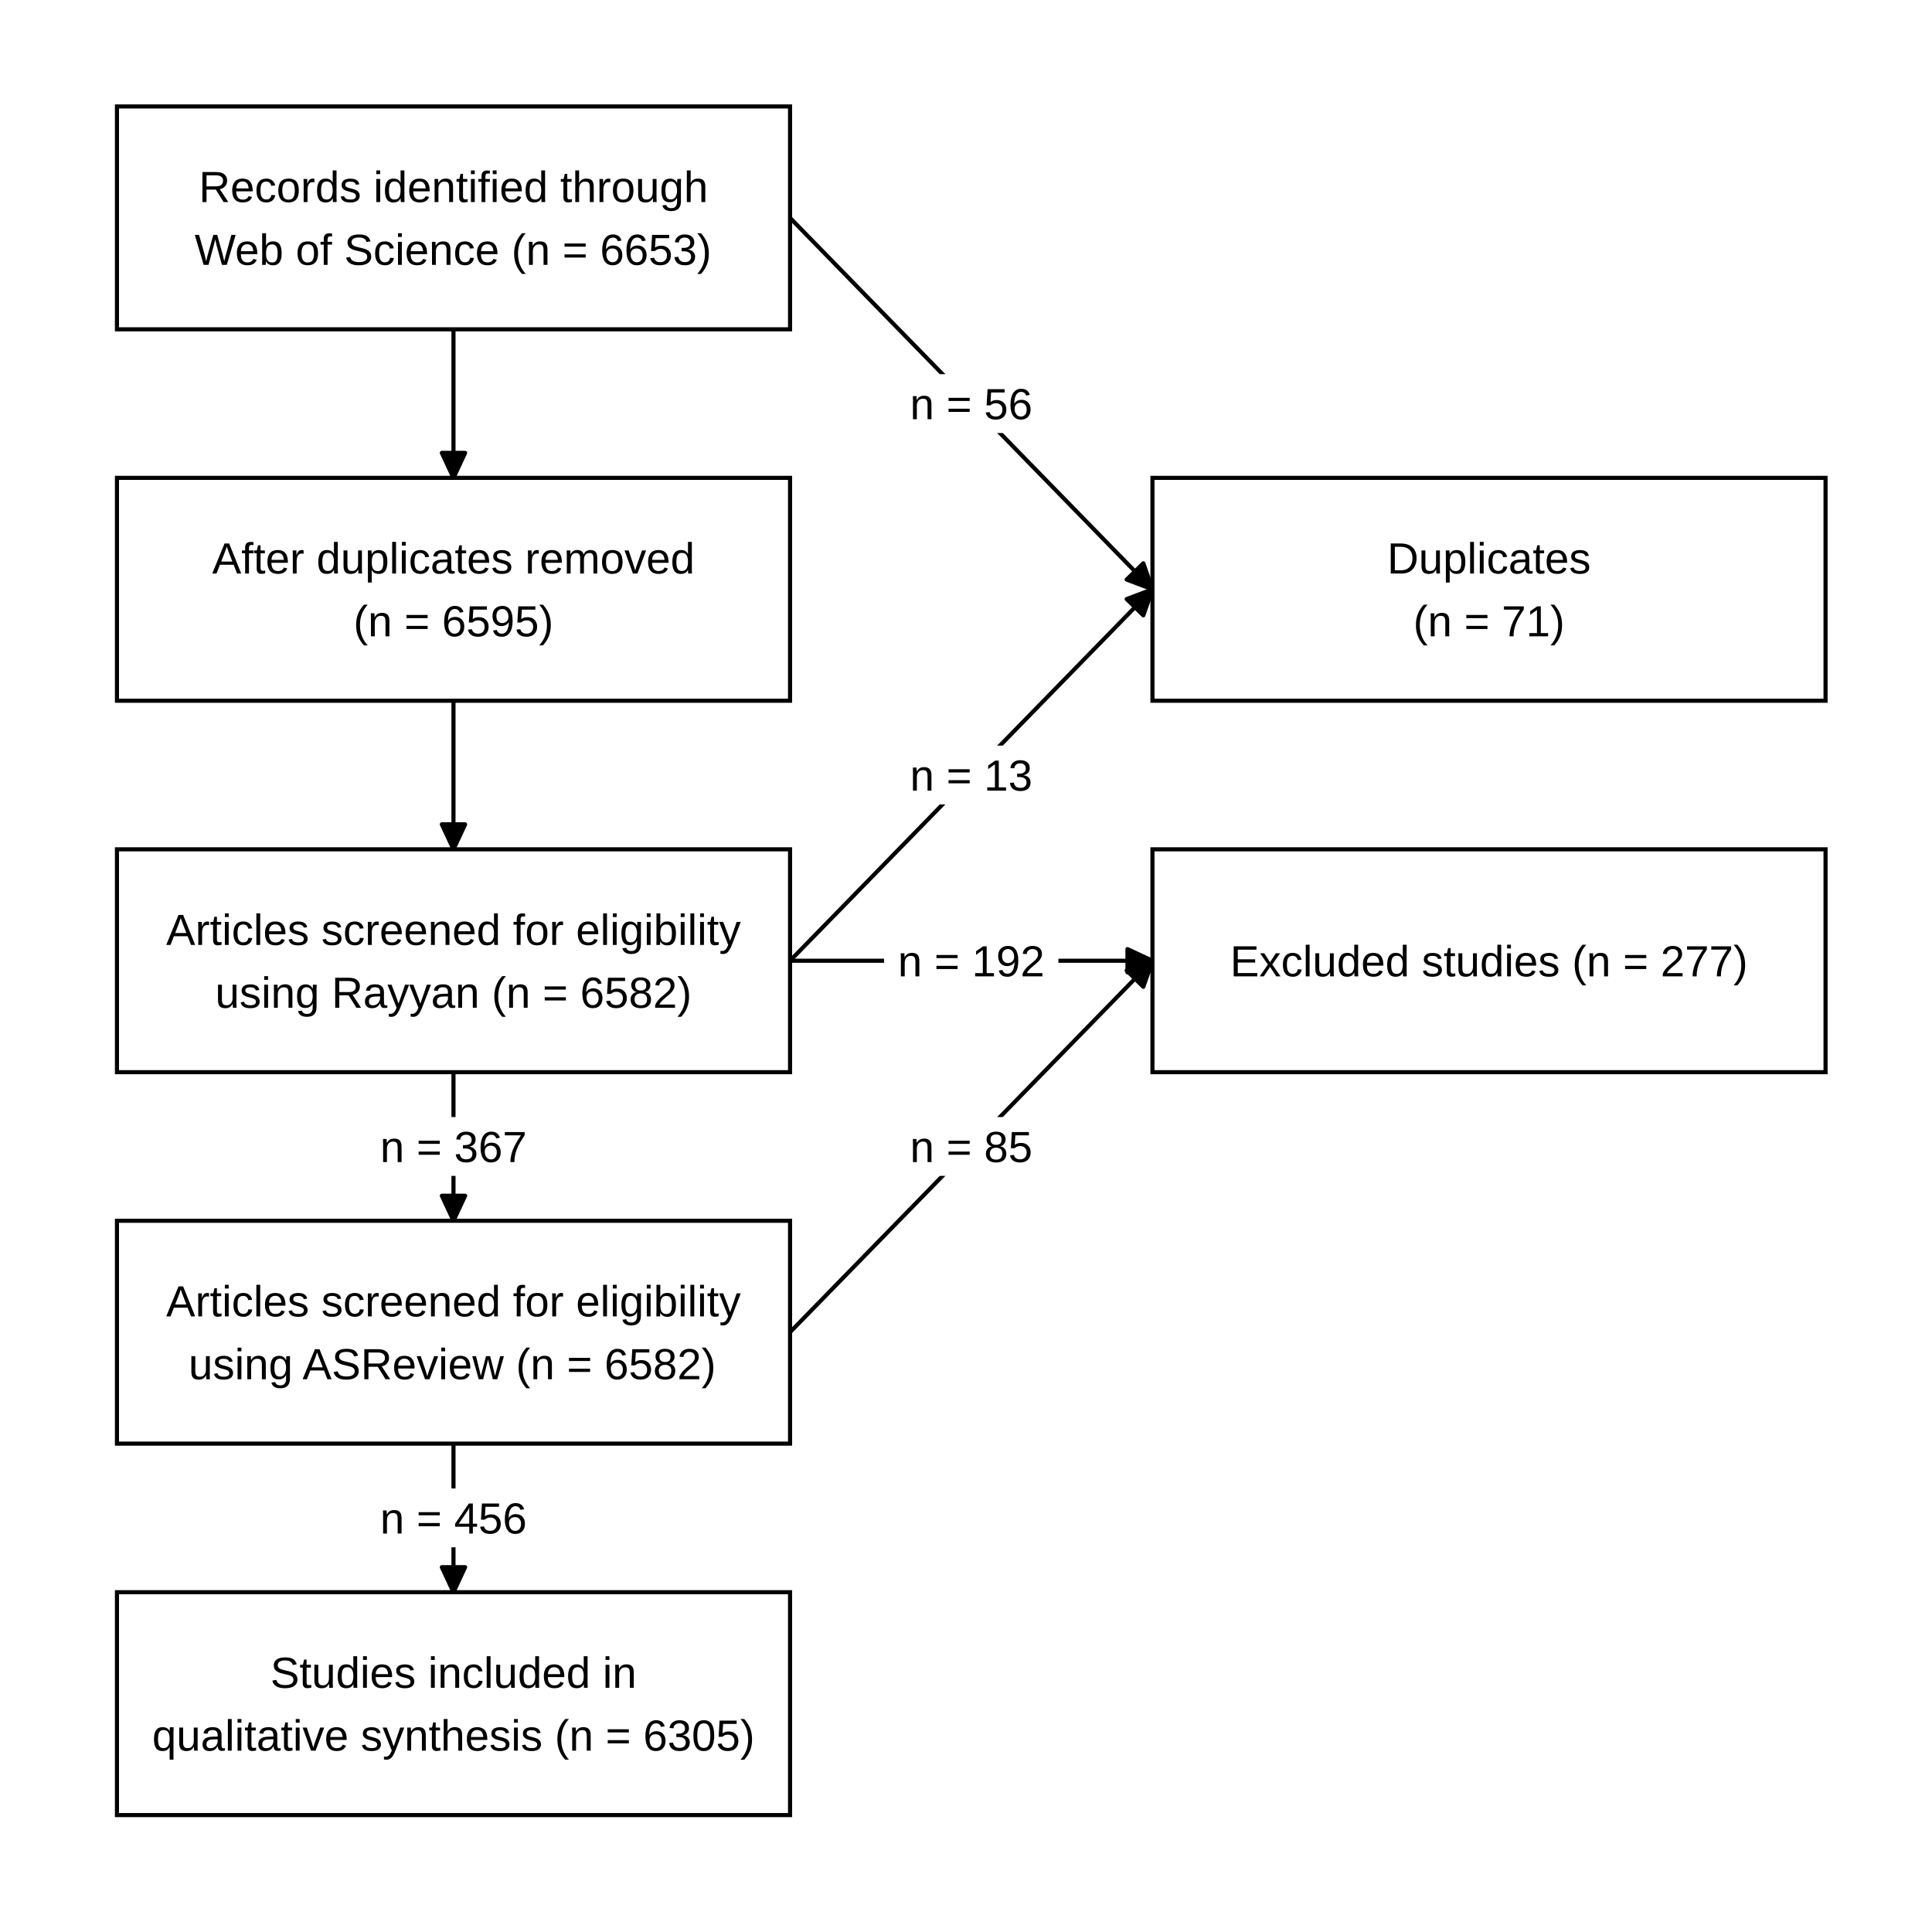
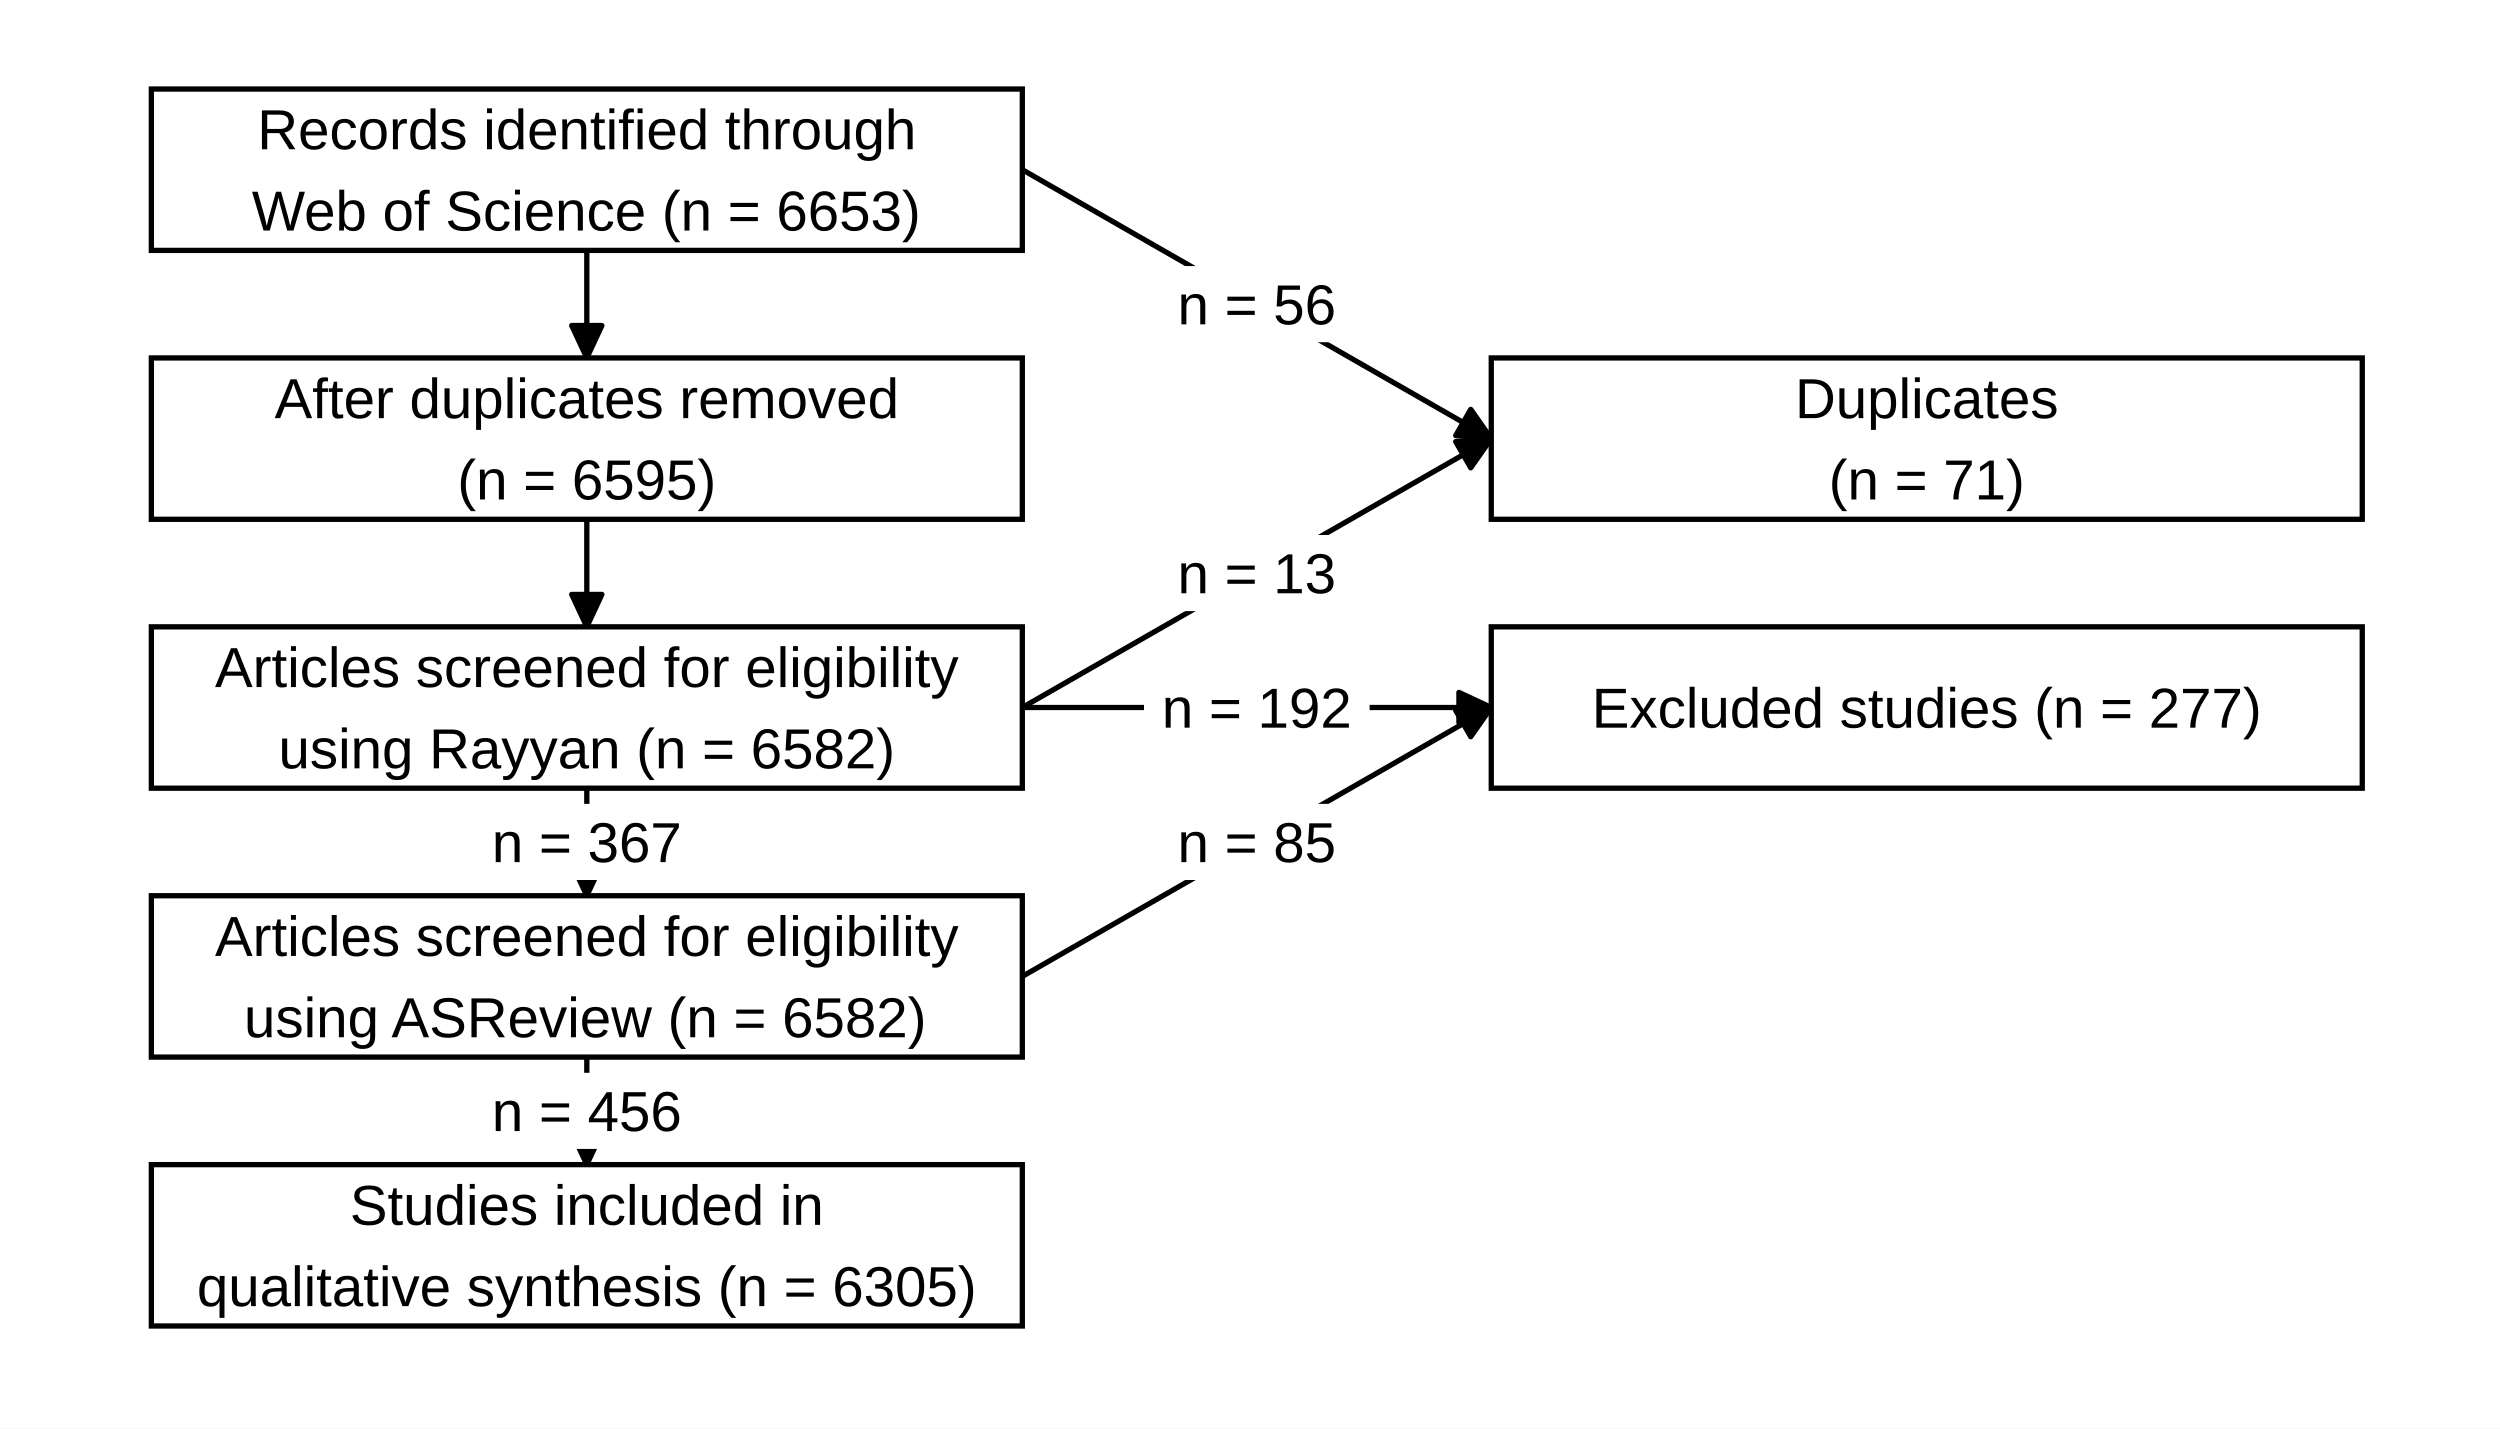
- <svg xmlns="http://www.w3.org/2000/svg" viewBox="0 0 504.00 504.00">
+ <svg xmlns="http://www.w3.org/2000/svg" viewBox="0 0 504.00 288.00">
  <defs>
    <style type="text/css">
    line, polyline, polygon, path, rect, circle {
      fill: none;
      stroke: #000000;
      stroke-linecap: round;
      stroke-linejoin: round;
      stroke-miterlimit: 10.00;
    }
  </style>
  </defs>
  <rect width="100%" height="100%" style="stroke: none; fill: #FFFFFF;" />
  <defs>
-     <clipPath id="cpOC4yMnw0OTguNTJ8NDk1Ljc4fDUuNDg=">
-       <rect x="8.22" y="5.48" width="490.30" height="490.30" />
+     <clipPath id="cpOC4yMnw0OTguNTJ8Mjc5Ljc4fDUuNDg=">
+       <rect x="8.22" y="5.48" width="490.30" height="274.30" />
    </clipPath>
  </defs>
-   <polyline points="118.30,85.90 118.30,105.28 118.30,124.66 " style="stroke-width: 1.07; stroke-linecap: butt;" clip-path="url(#cpOC4yMnw0OTguNTJ8NDk1Ljc4fDUuNDg=)" />
-   <polygon points="115.26,118.14 118.30,124.66 121.34,118.14 " style="stroke-width: 1.07; stroke-linecap: butt; fill: #000000;" clip-path="url(#cpOC4yMnw0OTguNTJ8NDk1Ljc4fDUuNDg=)" />
-   <polyline points="118.30,182.80 118.30,202.18 118.30,221.56 " style="stroke-width: 1.07; stroke-linecap: butt;" clip-path="url(#cpOC4yMnw0OTguNTJ8NDk1Ljc4fDUuNDg=)" />
-   <polygon points="115.26,215.04 118.30,221.56 121.34,215.04 " style="stroke-width: 1.07; stroke-linecap: butt; fill: #000000;" clip-path="url(#cpOC4yMnw0OTguNTJ8NDk1Ljc4fDUuNDg=)" />
-   <polyline points="118.30,279.70 118.30,299.08 118.30,318.46 " style="stroke-width: 1.07; stroke-linecap: butt;" clip-path="url(#cpOC4yMnw0OTguNTJ8NDk1Ljc4fDUuNDg=)" />
-   <polygon points="115.26,311.93 118.30,318.46 121.34,311.93 " style="stroke-width: 1.07; stroke-linecap: butt; fill: #000000;" clip-path="url(#cpOC4yMnw0OTguNTJ8NDk1Ljc4fDUuNDg=)" />
-   <polyline points="118.30,376.60 118.30,395.98 118.30,415.36 " style="stroke-width: 1.07; stroke-linecap: butt;" clip-path="url(#cpOC4yMnw0OTguNTJ8NDk1Ljc4fDUuNDg=)" />
-   <polygon points="115.26,408.83 118.30,415.36 121.34,408.83 " style="stroke-width: 1.07; stroke-linecap: butt; fill: #000000;" clip-path="url(#cpOC4yMnw0OTguNTJ8NDk1Ljc4fDUuNDg=)" />
-   <polyline points="206.10,56.84 253.37,105.28 300.64,153.73 " style="stroke-width: 1.07; stroke-linecap: butt;" clip-path="url(#cpOC4yMnw0OTguNTJ8NDk1Ljc4fDUuNDg=)" />
-   <polygon points="293.91,151.19 300.64,153.73 298.26,146.94 " style="stroke-width: 1.07; stroke-linecap: butt; fill: #000000;" clip-path="url(#cpOC4yMnw0OTguNTJ8NDk1Ljc4fDUuNDg=)" />
-   <polyline points="206.10,250.63 253.37,202.18 300.64,153.73 " style="stroke-width: 1.07; stroke-linecap: butt;" clip-path="url(#cpOC4yMnw0OTguNTJ8NDk1Ljc4fDUuNDg=)" />
-   <polygon points="298.26,160.53 300.64,153.73 293.91,156.28 " style="stroke-width: 1.07; stroke-linecap: butt; fill: #000000;" clip-path="url(#cpOC4yMnw0OTguNTJ8NDk1Ljc4fDUuNDg=)" />
-   <polyline points="206.10,250.63 253.37,250.63 300.64,250.63 " style="stroke-width: 1.07; stroke-linecap: butt;" clip-path="url(#cpOC4yMnw0OTguNTJ8NDk1Ljc4fDUuNDg=)" />
-   <polygon points="294.12,253.67 300.64,250.63 294.12,247.59 " style="stroke-width: 1.07; stroke-linecap: butt; fill: #000000;" clip-path="url(#cpOC4yMnw0OTguNTJ8NDk1Ljc4fDUuNDg=)" />
-   <polyline points="206.10,347.53 253.37,299.08 300.64,250.63 " style="stroke-width: 1.07; stroke-linecap: butt;" clip-path="url(#cpOC4yMnw0OTguNTJ8NDk1Ljc4fDUuNDg=)" />
-   <polygon points="298.26,257.43 300.64,250.63 293.91,253.18 " style="stroke-width: 1.07; stroke-linecap: butt; fill: #000000;" clip-path="url(#cpOC4yMnw0OTguNTJ8NDk1Ljc4fDUuNDg=)" />
-   <polygon points="97.72,306.75 138.89,306.75 138.80,306.75 139.15,306.74 139.49,306.67 139.81,306.54 140.11,306.37 140.38,306.15 140.61,305.89 140.80,305.60 140.93,305.28 141.02,304.94 141.05,304.59 141.05,304.59 141.05,293.57 141.05,293.57 141.02,293.22 140.93,292.88 140.80,292.56 140.61,292.27 140.38,292.01 140.11,291.79 139.81,291.61 139.49,291.49 139.15,291.42 138.89,291.41 97.72,291.41 97.98,291.42 97.63,291.41 97.28,291.45 96.95,291.55 96.64,291.69 96.35,291.89 96.10,292.13 95.89,292.41 95.73,292.72 95.62,293.05 95.56,293.39 95.56,293.57 95.56,304.59 95.56,304.42 95.56,304.77 95.62,305.11 95.73,305.44 95.89,305.75 96.10,306.02 96.35,306.27 96.64,306.46 96.95,306.61 97.28,306.71 97.63,306.75 " style="stroke-width: nan; stroke: none; fill: #FFFFFF;" clip-path="url(#cpOC4yMnw0OTguNTJ8NDk1Ljc4fDUuNDg=)" />
-   <g clip-path="url(#cpOC4yMnw0OTguNTJ8NDk1Ljc4fDUuNDg=)">
-     <text x="99.16" y="303.15" style="font-size: 11.38px; font-family: Arial;" textLength="38.29px" lengthAdjust="spacingAndGlyphs">n = 367</text>
+   <polyline points="118.30,50.47 118.30,61.32 118.30,72.16 " style="stroke-width: 1.07; stroke-linecap: butt;" clip-path="url(#cpOC4yMnw0OTguNTJ8Mjc5Ljc4fDUuNDg=)" />
+   <polygon points="115.26,65.63 118.30,72.16 121.34,65.63 " style="stroke-width: 1.07; stroke-linecap: butt; fill: #000000;" clip-path="url(#cpOC4yMnw0OTguNTJ8Mjc5Ljc4fDUuNDg=)" />
+   <polyline points="118.30,104.68 118.30,115.53 118.30,126.37 " style="stroke-width: 1.07; stroke-linecap: butt;" clip-path="url(#cpOC4yMnw0OTguNTJ8Mjc5Ljc4fDUuNDg=)" />
+   <polygon points="115.26,119.84 118.30,126.37 121.34,119.84 " style="stroke-width: 1.07; stroke-linecap: butt; fill: #000000;" clip-path="url(#cpOC4yMnw0OTguNTJ8Mjc5Ljc4fDUuNDg=)" />
+   <polyline points="118.30,158.89 118.30,169.74 118.30,180.58 " style="stroke-width: 1.07; stroke-linecap: butt;" clip-path="url(#cpOC4yMnw0OTguNTJ8Mjc5Ljc4fDUuNDg=)" />
+   <polygon points="115.26,174.05 118.30,180.58 121.34,174.05 " style="stroke-width: 1.07; stroke-linecap: butt; fill: #000000;" clip-path="url(#cpOC4yMnw0OTguNTJ8Mjc5Ljc4fDUuNDg=)" />
+   <polyline points="118.30,213.10 118.30,223.94 118.30,234.79 " style="stroke-width: 1.07; stroke-linecap: butt;" clip-path="url(#cpOC4yMnw0OTguNTJ8Mjc5Ljc4fDUuNDg=)" />
+   <polygon points="115.26,228.26 118.30,234.79 121.34,228.26 " style="stroke-width: 1.07; stroke-linecap: butt; fill: #000000;" clip-path="url(#cpOC4yMnw0OTguNTJ8Mjc5Ljc4fDUuNDg=)" />
+   <polyline points="206.10,34.21 253.37,61.32 300.64,88.42 " style="stroke-width: 1.07; stroke-linecap: butt;" clip-path="url(#cpOC4yMnw0OTguNTJ8Mjc5Ljc4fDUuNDg=)" />
+   <polygon points="293.47,87.81 300.64,88.42 296.50,82.53 " style="stroke-width: 1.07; stroke-linecap: butt; fill: #000000;" clip-path="url(#cpOC4yMnw0OTguNTJ8Mjc5Ljc4fDUuNDg=)" />
+   <polyline points="206.10,142.63 253.37,115.53 300.64,88.42 " style="stroke-width: 1.07; stroke-linecap: butt;" clip-path="url(#cpOC4yMnw0OTguNTJ8Mjc5Ljc4fDUuNDg=)" />
+   <polygon points="296.50,94.31 300.64,88.42 293.47,89.03 " style="stroke-width: 1.07; stroke-linecap: butt; fill: #000000;" clip-path="url(#cpOC4yMnw0OTguNTJ8Mjc5Ljc4fDUuNDg=)" />
+   <polyline points="206.10,142.63 253.37,142.63 300.64,142.63 " style="stroke-width: 1.07; stroke-linecap: butt;" clip-path="url(#cpOC4yMnw0OTguNTJ8Mjc5Ljc4fDUuNDg=)" />
+   <polygon points="294.12,145.67 300.64,142.63 294.12,139.59 " style="stroke-width: 1.07; stroke-linecap: butt; fill: #000000;" clip-path="url(#cpOC4yMnw0OTguNTJ8Mjc5Ljc4fDUuNDg=)" />
+   <polyline points="206.10,196.84 253.37,169.74 300.64,142.63 " style="stroke-width: 1.07; stroke-linecap: butt;" clip-path="url(#cpOC4yMnw0OTguNTJ8Mjc5Ljc4fDUuNDg=)" />
+   <polygon points="296.50,148.52 300.64,142.63 293.47,143.24 " style="stroke-width: 1.07; stroke-linecap: butt; fill: #000000;" clip-path="url(#cpOC4yMnw0OTguNTJ8Mjc5Ljc4fDUuNDg=)" />
+   <polygon points="97.72,177.41 138.89,177.41 138.80,177.41 139.15,177.39 139.49,177.32 139.81,177.20 140.11,177.03 140.38,176.81 140.61,176.55 140.80,176.25 140.93,175.93 141.02,175.59 141.05,175.25 141.05,175.25 141.05,164.22 141.05,164.22 141.02,163.88 140.93,163.54 140.80,163.22 140.61,162.92 140.38,162.66 140.11,162.44 139.81,162.27 139.49,162.15 139.15,162.08 138.89,162.06 97.72,162.06 97.98,162.08 97.63,162.06 97.28,162.11 96.95,162.20 96.64,162.35 96.35,162.55 96.10,162.79 95.89,163.07 95.73,163.37 95.62,163.70 95.56,164.05 95.56,164.22 95.56,175.25 95.56,175.07 95.56,175.42 95.62,175.77 95.73,176.10 95.89,176.40 96.10,176.68 96.35,176.92 96.64,177.12 96.95,177.27 97.28,177.36 97.63,177.41 " style="stroke-width: nan; stroke: none; fill: #FFFFFF;" clip-path="url(#cpOC4yMnw0OTguNTJ8Mjc5Ljc4fDUuNDg=)" />
+   <g clip-path="url(#cpOC4yMnw0OTguNTJ8Mjc5Ljc4fDUuNDg=)">
+     <text x="99.16" y="173.81" style="font-size: 11.38px; font-family: Arial;" textLength="38.29px" lengthAdjust="spacingAndGlyphs">n = 367</text>
  </g>
-   <polygon points="97.72,403.65 138.89,403.65 138.80,403.65 139.15,403.63 139.49,403.56 139.81,403.44 140.11,403.27 140.38,403.05 140.61,402.79 140.80,402.49 140.93,402.17 141.02,401.84 141.05,401.49 141.05,401.49 141.05,390.46 141.05,390.46 141.02,390.12 140.93,389.78 140.80,389.46 140.61,389.17 140.38,388.91 140.11,388.69 139.81,388.51 139.49,388.39 139.15,388.32 138.89,388.30 97.72,388.30 97.98,388.32 97.63,388.30 97.28,388.35 96.95,388.44 96.64,388.59 96.35,388.79 96.10,389.03 95.89,389.31 95.73,389.62 95.62,389.95 95.56,390.29 95.56,390.46 95.56,401.49 95.56,401.32 95.56,401.66 95.62,402.01 95.73,402.34 95.89,402.64 96.10,402.92 96.35,403.16 96.64,403.36 96.95,403.51 97.28,403.61 97.63,403.65 " style="stroke-width: nan; stroke: none; fill: #FFFFFF;" clip-path="url(#cpOC4yMnw0OTguNTJ8NDk1Ljc4fDUuNDg=)" />
-   <g clip-path="url(#cpOC4yMnw0OTguNTJ8NDk1Ljc4fDUuNDg=)">
-     <text x="99.16" y="400.05" style="font-size: 11.38px; font-family: Arial;" textLength="38.29px" lengthAdjust="spacingAndGlyphs">n = 456</text>
+   <polygon points="97.72,231.62 138.89,231.62 138.80,231.62 139.15,231.60 139.49,231.53 139.81,231.41 140.11,231.24 140.38,231.02 140.61,230.76 140.80,230.46 140.93,230.14 141.02,229.80 141.05,229.46 141.05,229.46 141.05,218.43 141.05,218.43 141.02,218.08 140.93,217.75 140.80,217.43 140.61,217.13 140.38,216.87 140.11,216.65 139.81,216.48 139.49,216.36 139.15,216.29 138.89,216.27 97.72,216.27 97.98,216.29 97.63,216.27 97.28,216.32 96.95,216.41 96.64,216.56 96.35,216.76 96.10,217.00 95.89,217.28 95.73,217.58 95.62,217.91 95.56,218.26 95.56,218.43 95.56,229.46 95.56,229.28 95.56,229.63 95.62,229.98 95.73,230.30 95.89,230.61 96.10,230.89 96.35,231.13 96.64,231.33 96.95,231.48 97.28,231.57 97.63,231.62 " style="stroke-width: nan; stroke: none; fill: #FFFFFF;" clip-path="url(#cpOC4yMnw0OTguNTJ8Mjc5Ljc4fDUuNDg=)" />
+   <g clip-path="url(#cpOC4yMnw0OTguNTJ8Mjc5Ljc4fDUuNDg=)">
+     <text x="99.16" y="228.02" style="font-size: 11.38px; font-family: Arial;" textLength="38.29px" lengthAdjust="spacingAndGlyphs">n = 456</text>
  </g>
-   <polygon points="235.95,112.96 270.79,112.96 270.70,112.96 271.05,112.94 271.39,112.87 271.72,112.75 272.02,112.57 272.29,112.36 272.52,112.09 272.70,111.80 272.84,111.48 272.92,111.14 272.95,110.80 272.95,110.80 272.95,99.77 272.95,99.77 272.92,99.42 272.84,99.09 272.70,98.77 272.52,98.47 272.29,98.21 272.02,97.99 271.72,97.82 271.39,97.70 271.05,97.63 270.79,97.61 235.95,97.61 236.21,97.63 235.86,97.61 235.52,97.65 235.18,97.75 234.87,97.90 234.58,98.10 234.33,98.34 234.12,98.62 233.96,98.92 233.85,99.25 233.80,99.60 233.79,99.77 233.79,110.80 233.80,110.62 233.80,110.97 233.85,111.31 233.96,111.64 234.12,111.95 234.33,112.23 234.58,112.47 234.87,112.67 235.18,112.82 235.52,112.91 235.86,112.96 " style="stroke-width: nan; stroke: none; fill: #FFFFFF;" clip-path="url(#cpOC4yMnw0OTguNTJ8NDk1Ljc4fDUuNDg=)" />
-   <g clip-path="url(#cpOC4yMnw0OTguNTJ8NDk1Ljc4fDUuNDg=)">
-     <text x="237.39" y="109.36" style="font-size: 11.38px; font-family: Arial;" textLength="31.96px" lengthAdjust="spacingAndGlyphs">n = 56</text>
+   <polygon points="235.95,68.99 270.79,68.99 270.70,68.99 271.05,68.97 271.39,68.90 271.72,68.78 272.02,68.61 272.29,68.39 272.52,68.13 272.70,67.83 272.84,67.51 272.92,67.18 272.95,66.83 272.95,66.83 272.95,55.80 272.95,55.80 272.92,55.46 272.84,55.12 272.70,54.80 272.52,54.50 272.29,54.24 272.02,54.02 271.72,53.85 271.39,53.73 271.05,53.66 270.79,53.64 235.95,53.64 236.21,53.66 235.86,53.64 235.52,53.69 235.18,53.78 234.87,53.93 234.58,54.13 234.33,54.37 234.12,54.65 233.96,54.96 233.85,55.29 233.80,55.63 233.79,55.80 233.79,66.83 233.80,66.66 233.80,67.00 233.85,67.35 233.96,67.68 234.12,67.98 234.33,68.26 234.58,68.50 234.87,68.70 235.18,68.85 235.52,68.95 235.86,68.99 " style="stroke-width: nan; stroke: none; fill: #FFFFFF;" clip-path="url(#cpOC4yMnw0OTguNTJ8Mjc5Ljc4fDUuNDg=)" />
+   <g clip-path="url(#cpOC4yMnw0OTguNTJ8Mjc5Ljc4fDUuNDg=)">
+     <text x="237.39" y="65.39" style="font-size: 11.38px; font-family: Arial;" textLength="31.96px" lengthAdjust="spacingAndGlyphs">n = 56</text>
  </g>
-   <polygon points="235.95,209.85 270.79,209.85 270.70,209.85 271.05,209.84 271.39,209.77 271.72,209.65 272.02,209.47 272.29,209.25 272.52,208.99 272.70,208.70 272.84,208.38 272.92,208.04 272.95,207.69 272.95,207.69 272.95,196.67 272.95,196.67 272.92,196.32 272.84,195.98 272.70,195.66 272.52,195.37 272.29,195.11 272.02,194.89 271.72,194.72 271.39,194.59 271.05,194.52 270.79,194.51 235.95,194.51 236.21,194.52 235.86,194.51 235.52,194.55 235.18,194.65 234.87,194.80 234.58,194.99 234.33,195.24 234.12,195.51 233.96,195.82 233.85,196.15 233.80,196.49 233.79,196.67 233.79,207.69 233.80,207.52 233.80,207.87 233.85,208.21 233.96,208.54 234.12,208.85 234.33,209.13 234.58,209.37 234.87,209.57 235.18,209.71 235.52,209.81 235.86,209.85 " style="stroke-width: nan; stroke: none; fill: #FFFFFF;" clip-path="url(#cpOC4yMnw0OTguNTJ8NDk1Ljc4fDUuNDg=)" />
-   <g clip-path="url(#cpOC4yMnw0OTguNTJ8NDk1Ljc4fDUuNDg=)">
-     <text x="237.39" y="206.25" style="font-size: 11.38px; font-family: Arial;" textLength="31.96px" lengthAdjust="spacingAndGlyphs">n = 13</text>
+   <polygon points="235.95,123.20 270.79,123.20 270.70,123.20 271.05,123.18 271.39,123.11 271.72,122.99 272.02,122.82 272.29,122.60 272.52,122.34 272.70,122.04 272.84,121.72 272.92,121.39 272.95,121.04 272.95,121.04 272.95,110.01 272.95,110.01 272.92,109.67 272.84,109.33 272.70,109.01 272.52,108.71 272.29,108.45 272.02,108.23 271.72,108.06 271.39,107.94 271.05,107.87 270.79,107.85 235.95,107.85 236.21,107.87 235.86,107.85 235.52,107.90 235.18,107.99 234.87,108.14 234.58,108.34 234.33,108.58 234.12,108.86 233.96,109.17 233.85,109.49 233.80,109.84 233.79,110.01 233.79,121.04 233.80,120.86 233.80,121.21 233.85,121.56 233.96,121.89 234.12,122.19 234.33,122.47 234.58,122.71 234.87,122.91 235.18,123.06 235.52,123.16 235.86,123.20 " style="stroke-width: nan; stroke: none; fill: #FFFFFF;" clip-path="url(#cpOC4yMnw0OTguNTJ8Mjc5Ljc4fDUuNDg=)" />
+   <g clip-path="url(#cpOC4yMnw0OTguNTJ8Mjc5Ljc4fDUuNDg=)">
+     <text x="237.39" y="119.60" style="font-size: 11.38px; font-family: Arial;" textLength="31.96px" lengthAdjust="spacingAndGlyphs">n = 13</text>
  </g>
-   <polygon points="232.79,258.30 273.95,258.30 273.87,258.30 274.21,258.29 274.56,258.22 274.88,258.10 275.18,257.92 275.45,257.70 275.68,257.44 275.87,257.15 276.00,256.83 276.09,256.49 276.11,256.14 276.11,256.14 276.11,245.12 276.11,245.12 276.09,244.77 276.00,244.43 275.87,244.11 275.68,243.82 275.45,243.56 275.18,243.34 274.88,243.17 274.56,243.04 274.21,242.97 273.95,242.96 232.79,242.96 233.05,242.97 232.70,242.96 232.35,243.00 232.02,243.10 231.71,243.25 231.42,243.44 231.17,243.68 230.96,243.96 230.80,244.27 230.69,244.60 230.63,244.94 230.63,245.12 230.63,256.14 230.63,255.97 230.63,256.32 230.69,256.66 230.80,256.99 230.96,257.30 231.17,257.58 231.42,257.82 231.71,258.01 232.02,258.16 232.35,258.26 232.70,258.30 " style="stroke-width: nan; stroke: none; fill: #FFFFFF;" clip-path="url(#cpOC4yMnw0OTguNTJ8NDk1Ljc4fDUuNDg=)" />
-   <g clip-path="url(#cpOC4yMnw0OTguNTJ8NDk1Ljc4fDUuNDg=)">
-     <text x="234.23" y="254.70" style="font-size: 11.38px; font-family: Arial;" textLength="38.29px" lengthAdjust="spacingAndGlyphs">n = 192</text>
+   <polygon points="232.79,150.30 273.95,150.30 273.87,150.30 274.21,150.29 274.56,150.22 274.88,150.10 275.18,149.92 275.45,149.70 275.68,149.44 275.87,149.15 276.00,148.83 276.09,148.49 276.11,148.14 276.11,148.14 276.11,137.12 276.11,137.12 276.09,136.77 276.00,136.43 275.87,136.11 275.68,135.82 275.45,135.56 275.18,135.34 274.88,135.17 274.56,135.04 274.21,134.97 273.95,134.96 232.79,134.96 233.05,134.97 232.70,134.96 232.35,135.00 232.02,135.10 231.71,135.25 231.42,135.44 231.17,135.68 230.96,135.96 230.80,136.27 230.69,136.60 230.63,136.94 230.63,137.12 230.63,148.14 230.63,147.97 230.63,148.32 230.69,148.66 230.80,148.99 230.96,149.30 231.17,149.58 231.42,149.82 231.71,150.01 232.02,150.16 232.35,150.26 232.70,150.30 " style="stroke-width: nan; stroke: none; fill: #FFFFFF;" clip-path="url(#cpOC4yMnw0OTguNTJ8Mjc5Ljc4fDUuNDg=)" />
+   <g clip-path="url(#cpOC4yMnw0OTguNTJ8Mjc5Ljc4fDUuNDg=)">
+     <text x="234.23" y="146.70" style="font-size: 11.38px; font-family: Arial;" textLength="38.29px" lengthAdjust="spacingAndGlyphs">n = 192</text>
  </g>
-   <polygon points="235.95,306.75 270.79,306.75 270.70,306.75 271.05,306.74 271.39,306.67 271.72,306.54 272.02,306.37 272.29,306.15 272.52,305.89 272.70,305.60 272.84,305.28 272.92,304.94 272.95,304.59 272.95,304.59 272.95,293.57 272.95,293.57 272.92,293.22 272.84,292.88 272.70,292.56 272.52,292.27 272.29,292.01 272.02,291.79 271.72,291.61 271.39,291.49 271.05,291.42 270.79,291.41 235.95,291.41 236.21,291.42 235.86,291.41 235.52,291.45 235.18,291.55 234.87,291.69 234.58,291.89 234.33,292.13 234.12,292.41 233.96,292.72 233.85,293.05 233.80,293.39 233.79,293.57 233.79,304.59 233.80,304.42 233.80,304.77 233.85,305.11 233.96,305.44 234.12,305.75 234.33,306.02 234.58,306.27 234.87,306.46 235.18,306.61 235.52,306.71 235.86,306.75 " style="stroke-width: nan; stroke: none; fill: #FFFFFF;" clip-path="url(#cpOC4yMnw0OTguNTJ8NDk1Ljc4fDUuNDg=)" />
-   <g clip-path="url(#cpOC4yMnw0OTguNTJ8NDk1Ljc4fDUuNDg=)">
-     <text x="237.39" y="303.15" style="font-size: 11.38px; font-family: Arial;" textLength="31.96px" lengthAdjust="spacingAndGlyphs">n = 85</text>
+   <polygon points="235.95,177.41 270.79,177.41 270.70,177.41 271.05,177.39 271.39,177.32 271.72,177.20 272.02,177.03 272.29,176.81 272.52,176.55 272.70,176.25 272.84,175.93 272.92,175.59 272.95,175.25 272.95,175.25 272.95,164.22 272.95,164.22 272.92,163.88 272.84,163.54 272.70,163.22 272.52,162.92 272.29,162.66 272.02,162.44 271.72,162.27 271.39,162.15 271.05,162.08 270.79,162.06 235.95,162.06 236.21,162.08 235.86,162.06 235.52,162.11 235.18,162.20 234.87,162.35 234.58,162.55 234.33,162.79 234.12,163.07 233.96,163.37 233.85,163.70 233.80,164.05 233.79,164.22 233.79,175.25 233.80,175.07 233.80,175.42 233.85,175.77 233.96,176.10 234.12,176.40 234.33,176.68 234.58,176.92 234.87,177.12 235.18,177.27 235.52,177.36 235.86,177.41 " style="stroke-width: nan; stroke: none; fill: #FFFFFF;" clip-path="url(#cpOC4yMnw0OTguNTJ8Mjc5Ljc4fDUuNDg=)" />
+   <g clip-path="url(#cpOC4yMnw0OTguNTJ8Mjc5Ljc4fDUuNDg=)">
+     <text x="237.39" y="173.81" style="font-size: 11.38px; font-family: Arial;" textLength="31.96px" lengthAdjust="spacingAndGlyphs">n = 85</text>
  </g>
-   <rect x="30.51" y="318.46" width="175.59" height="58.14" style="stroke-width: 1.07; stroke-linecap: square; stroke-linejoin: miter; fill: #FFFFFF;" clip-path="url(#cpOC4yMnw0OTguNTJ8NDk1Ljc4fDUuNDg=)" />
-   <rect x="30.51" y="124.66" width="175.59" height="58.14" style="stroke-width: 1.07; stroke-linecap: square; stroke-linejoin: miter; fill: #FFFFFF;" clip-path="url(#cpOC4yMnw0OTguNTJ8NDk1Ljc4fDUuNDg=)" />
-   <rect x="300.64" y="124.66" width="175.59" height="58.14" style="stroke-width: 1.07; stroke-linecap: square; stroke-linejoin: miter; fill: #FFFFFF;" clip-path="url(#cpOC4yMnw0OTguNTJ8NDk1Ljc4fDUuNDg=)" />
-   <rect x="300.64" y="221.56" width="175.59" height="58.14" style="stroke-width: 1.07; stroke-linecap: square; stroke-linejoin: miter; fill: #FFFFFF;" clip-path="url(#cpOC4yMnw0OTguNTJ8NDk1Ljc4fDUuNDg=)" />
-   <rect x="30.51" y="415.36" width="175.59" height="58.14" style="stroke-width: 1.07; stroke-linecap: square; stroke-linejoin: miter; fill: #FFFFFF;" clip-path="url(#cpOC4yMnw0OTguNTJ8NDk1Ljc4fDUuNDg=)" />
-   <rect x="30.51" y="221.56" width="175.59" height="58.14" style="stroke-width: 1.07; stroke-linecap: square; stroke-linejoin: miter; fill: #FFFFFF;" clip-path="url(#cpOC4yMnw0OTguNTJ8NDk1Ljc4fDUuNDg=)" />
-   <rect x="30.51" y="27.77" width="175.59" height="58.14" style="stroke-width: 1.07; stroke-linecap: square; stroke-linejoin: miter; fill: #FFFFFF;" clip-path="url(#cpOC4yMnw0OTguNTJ8NDk1Ljc4fDUuNDg=)" />
-   <g clip-path="url(#cpOC4yMnw0OTguNTJ8NDk1Ljc4fDUuNDg=)">
-     <text x="43.35" y="343.41" style="font-size: 11.38px; font-family: Arial;" textLength="149.91px" lengthAdjust="spacingAndGlyphs">Articles screened for eligibility</text>
+   <rect x="30.51" y="180.58" width="175.59" height="32.53" style="stroke-width: 1.07; stroke-linecap: square; stroke-linejoin: miter; fill: #FFFFFF;" clip-path="url(#cpOC4yMnw0OTguNTJ8Mjc5Ljc4fDUuNDg=)" />
+   <rect x="30.51" y="72.16" width="175.59" height="32.53" style="stroke-width: 1.07; stroke-linecap: square; stroke-linejoin: miter; fill: #FFFFFF;" clip-path="url(#cpOC4yMnw0OTguNTJ8Mjc5Ljc4fDUuNDg=)" />
+   <rect x="300.64" y="72.16" width="175.59" height="32.53" style="stroke-width: 1.07; stroke-linecap: square; stroke-linejoin: miter; fill: #FFFFFF;" clip-path="url(#cpOC4yMnw0OTguNTJ8Mjc5Ljc4fDUuNDg=)" />
+   <rect x="300.64" y="126.37" width="175.59" height="32.53" style="stroke-width: 1.07; stroke-linecap: square; stroke-linejoin: miter; fill: #FFFFFF;" clip-path="url(#cpOC4yMnw0OTguNTJ8Mjc5Ljc4fDUuNDg=)" />
+   <rect x="30.51" y="234.79" width="175.59" height="32.53" style="stroke-width: 1.07; stroke-linecap: square; stroke-linejoin: miter; fill: #FFFFFF;" clip-path="url(#cpOC4yMnw0OTguNTJ8Mjc5Ljc4fDUuNDg=)" />
+   <rect x="30.51" y="126.37" width="175.59" height="32.53" style="stroke-width: 1.07; stroke-linecap: square; stroke-linejoin: miter; fill: #FFFFFF;" clip-path="url(#cpOC4yMnw0OTguNTJ8Mjc5Ljc4fDUuNDg=)" />
+   <rect x="30.51" y="17.95" width="175.59" height="32.53" style="stroke-width: 1.07; stroke-linecap: square; stroke-linejoin: miter; fill: #FFFFFF;" clip-path="url(#cpOC4yMnw0OTguNTJ8Mjc5Ljc4fDUuNDg=)" />
+   <g clip-path="url(#cpOC4yMnw0OTguNTJ8Mjc5Ljc4fDUuNDg=)">
+     <text x="43.35" y="192.72" style="font-size: 11.38px; font-family: Arial;" textLength="149.91px" lengthAdjust="spacingAndGlyphs">Articles screened for eligibility</text>
  </g>
-   <g clip-path="url(#cpOC4yMnw0OTguNTJ8NDk1Ljc4fDUuNDg=)">
-     <text x="49.19" y="359.80" style="font-size: 11.38px; font-family: Arial;" textLength="138.23px" lengthAdjust="spacingAndGlyphs">using ASReview (n = 6582)</text>
+   <g clip-path="url(#cpOC4yMnw0OTguNTJ8Mjc5Ljc4fDUuNDg=)">
+     <text x="49.19" y="209.11" style="font-size: 11.38px; font-family: Arial;" textLength="138.23px" lengthAdjust="spacingAndGlyphs">using ASReview (n = 6582)</text>
  </g>
-   <g clip-path="url(#cpOC4yMnw0OTguNTJ8NDk1Ljc4fDUuNDg=)">
-     <text x="55.36" y="149.61" style="font-size: 11.38px; font-family: Arial;" textLength="125.89px" lengthAdjust="spacingAndGlyphs">After duplicates removed</text>
+   <g clip-path="url(#cpOC4yMnw0OTguNTJ8Mjc5Ljc4fDUuNDg=)">
+     <text x="55.36" y="84.30" style="font-size: 11.38px; font-family: Arial;" textLength="125.89px" lengthAdjust="spacingAndGlyphs">After duplicates removed</text>
  </g>
-   <g clip-path="url(#cpOC4yMnw0OTguNTJ8NDk1Ljc4fDUuNDg=)">
-     <text x="92.20" y="166.00" style="font-size: 11.38px; font-family: Arial;" textLength="52.20px" lengthAdjust="spacingAndGlyphs">(n = 6595)</text>
+   <g clip-path="url(#cpOC4yMnw0OTguNTJ8Mjc5Ljc4fDUuNDg=)">
+     <text x="92.20" y="100.69" style="font-size: 11.38px; font-family: Arial;" textLength="52.20px" lengthAdjust="spacingAndGlyphs">(n = 6595)</text>
  </g>
-   <g clip-path="url(#cpOC4yMnw0OTguNTJ8NDk1Ljc4fDUuNDg=)">
-     <text x="361.87" y="149.61" style="font-size: 11.38px; font-family: Arial;" textLength="53.14px" lengthAdjust="spacingAndGlyphs">Duplicates</text>
+   <g clip-path="url(#cpOC4yMnw0OTguNTJ8Mjc5Ljc4fDUuNDg=)">
+     <text x="361.87" y="84.30" style="font-size: 11.38px; font-family: Arial;" textLength="53.14px" lengthAdjust="spacingAndGlyphs">Duplicates</text>
  </g>
-   <g clip-path="url(#cpOC4yMnw0OTguNTJ8NDk1Ljc4fDUuNDg=)">
-     <text x="368.67" y="166.00" style="font-size: 11.38px; font-family: Arial;" textLength="39.54px" lengthAdjust="spacingAndGlyphs">(n = 71)</text>
+   <g clip-path="url(#cpOC4yMnw0OTguNTJ8Mjc5Ljc4fDUuNDg=)">
+     <text x="368.67" y="100.69" style="font-size: 11.38px; font-family: Arial;" textLength="39.54px" lengthAdjust="spacingAndGlyphs">(n = 71)</text>
  </g>
-   <g clip-path="url(#cpOC4yMnw0OTguNTJ8NDk1Ljc4fDUuNDg=)">
-     <text x="320.90" y="254.70" style="font-size: 11.38px; font-family: Arial;" textLength="135.07px" lengthAdjust="spacingAndGlyphs">Excluded studies (n = 277)</text>
+   <g clip-path="url(#cpOC4yMnw0OTguNTJ8Mjc5Ljc4fDUuNDg=)">
+     <text x="320.90" y="146.70" style="font-size: 11.38px; font-family: Arial;" textLength="135.07px" lengthAdjust="spacingAndGlyphs">Excluded studies (n = 277)</text>
  </g>
-   <g clip-path="url(#cpOC4yMnw0OTguNTJ8NDk1Ljc4fDUuNDg=)">
-     <text x="70.53" y="440.30" style="font-size: 11.38px; font-family: Arial;" textLength="95.54px" lengthAdjust="spacingAndGlyphs">Studies included in</text>
+   <g clip-path="url(#cpOC4yMnw0OTguNTJ8Mjc5Ljc4fDUuNDg=)">
+     <text x="70.53" y="246.93" style="font-size: 11.38px; font-family: Arial;" textLength="95.54px" lengthAdjust="spacingAndGlyphs">Studies included in</text>
  </g>
-   <g clip-path="url(#cpOC4yMnw0OTguNTJ8NDk1Ljc4fDUuNDg=)">
-     <text x="39.69" y="456.69" style="font-size: 11.38px; font-family: Arial;" textLength="157.21px" lengthAdjust="spacingAndGlyphs">qualitative synthesis (n = 6305)</text>
+   <g clip-path="url(#cpOC4yMnw0OTguNTJ8Mjc5Ljc4fDUuNDg=)">
+     <text x="39.69" y="263.32" style="font-size: 11.38px; font-family: Arial;" textLength="157.21px" lengthAdjust="spacingAndGlyphs">qualitative synthesis (n = 6305)</text>
  </g>
-   <g clip-path="url(#cpOC4yMnw0OTguNTJ8NDk1Ljc4fDUuNDg=)">
-     <text x="43.35" y="246.51" style="font-size: 11.38px; font-family: Arial;" textLength="149.91px" lengthAdjust="spacingAndGlyphs">Articles screened for eligibility</text>
+   <g clip-path="url(#cpOC4yMnw0OTguNTJ8Mjc5Ljc4fDUuNDg=)">
+     <text x="43.35" y="138.51" style="font-size: 11.38px; font-family: Arial;" textLength="149.91px" lengthAdjust="spacingAndGlyphs">Articles screened for eligibility</text>
  </g>
-   <g clip-path="url(#cpOC4yMnw0OTguNTJ8NDk1Ljc4fDUuNDg=)">
-     <text x="56.14" y="262.90" style="font-size: 11.38px; font-family: Arial;" textLength="124.32px" lengthAdjust="spacingAndGlyphs">using Rayyan (n = 6582)</text>
+   <g clip-path="url(#cpOC4yMnw0OTguNTJ8Mjc5Ljc4fDUuNDg=)">
+     <text x="56.14" y="154.90" style="font-size: 11.38px; font-family: Arial;" textLength="124.32px" lengthAdjust="spacingAndGlyphs">using Rayyan (n = 6582)</text>
  </g>
-   <g clip-path="url(#cpOC4yMnw0OTguNTJ8NDk1Ljc4fDUuNDg=)">
-     <text x="51.87" y="52.71" style="font-size: 11.38px; font-family: Arial;" textLength="132.86px" lengthAdjust="spacingAndGlyphs">Records identified through</text>
+   <g clip-path="url(#cpOC4yMnw0OTguNTJ8Mjc5Ljc4fDUuNDg=)">
+     <text x="51.87" y="30.09" style="font-size: 11.38px; font-family: Arial;" textLength="132.86px" lengthAdjust="spacingAndGlyphs">Records identified through</text>
  </g>
-   <g clip-path="url(#cpOC4yMnw0OTguNTJ8NDk1Ljc4fDUuNDg=)">
-     <text x="50.77" y="69.10" style="font-size: 11.38px; font-family: Arial;" textLength="135.07px" lengthAdjust="spacingAndGlyphs">Web of Science (n = 6653)</text>
+   <g clip-path="url(#cpOC4yMnw0OTguNTJ8Mjc5Ljc4fDUuNDg=)">
+     <text x="50.77" y="46.48" style="font-size: 11.38px; font-family: Arial;" textLength="135.07px" lengthAdjust="spacingAndGlyphs">Web of Science (n = 6653)</text>
  </g>
  <defs>
-     <clipPath id="cpMC4wMHw1MDQuMDB8NTA0LjAwfDAuMDA=">
-       <rect x="0.00" y="0.00" width="504.00" height="504.00" />
+     <clipPath id="cpMC4wMHw1MDQuMDB8Mjg4LjAwfDAuMDA=">
+       <rect x="0.00" y="0.00" width="504.00" height="288.00" />
    </clipPath>
  </defs>
</svg>
